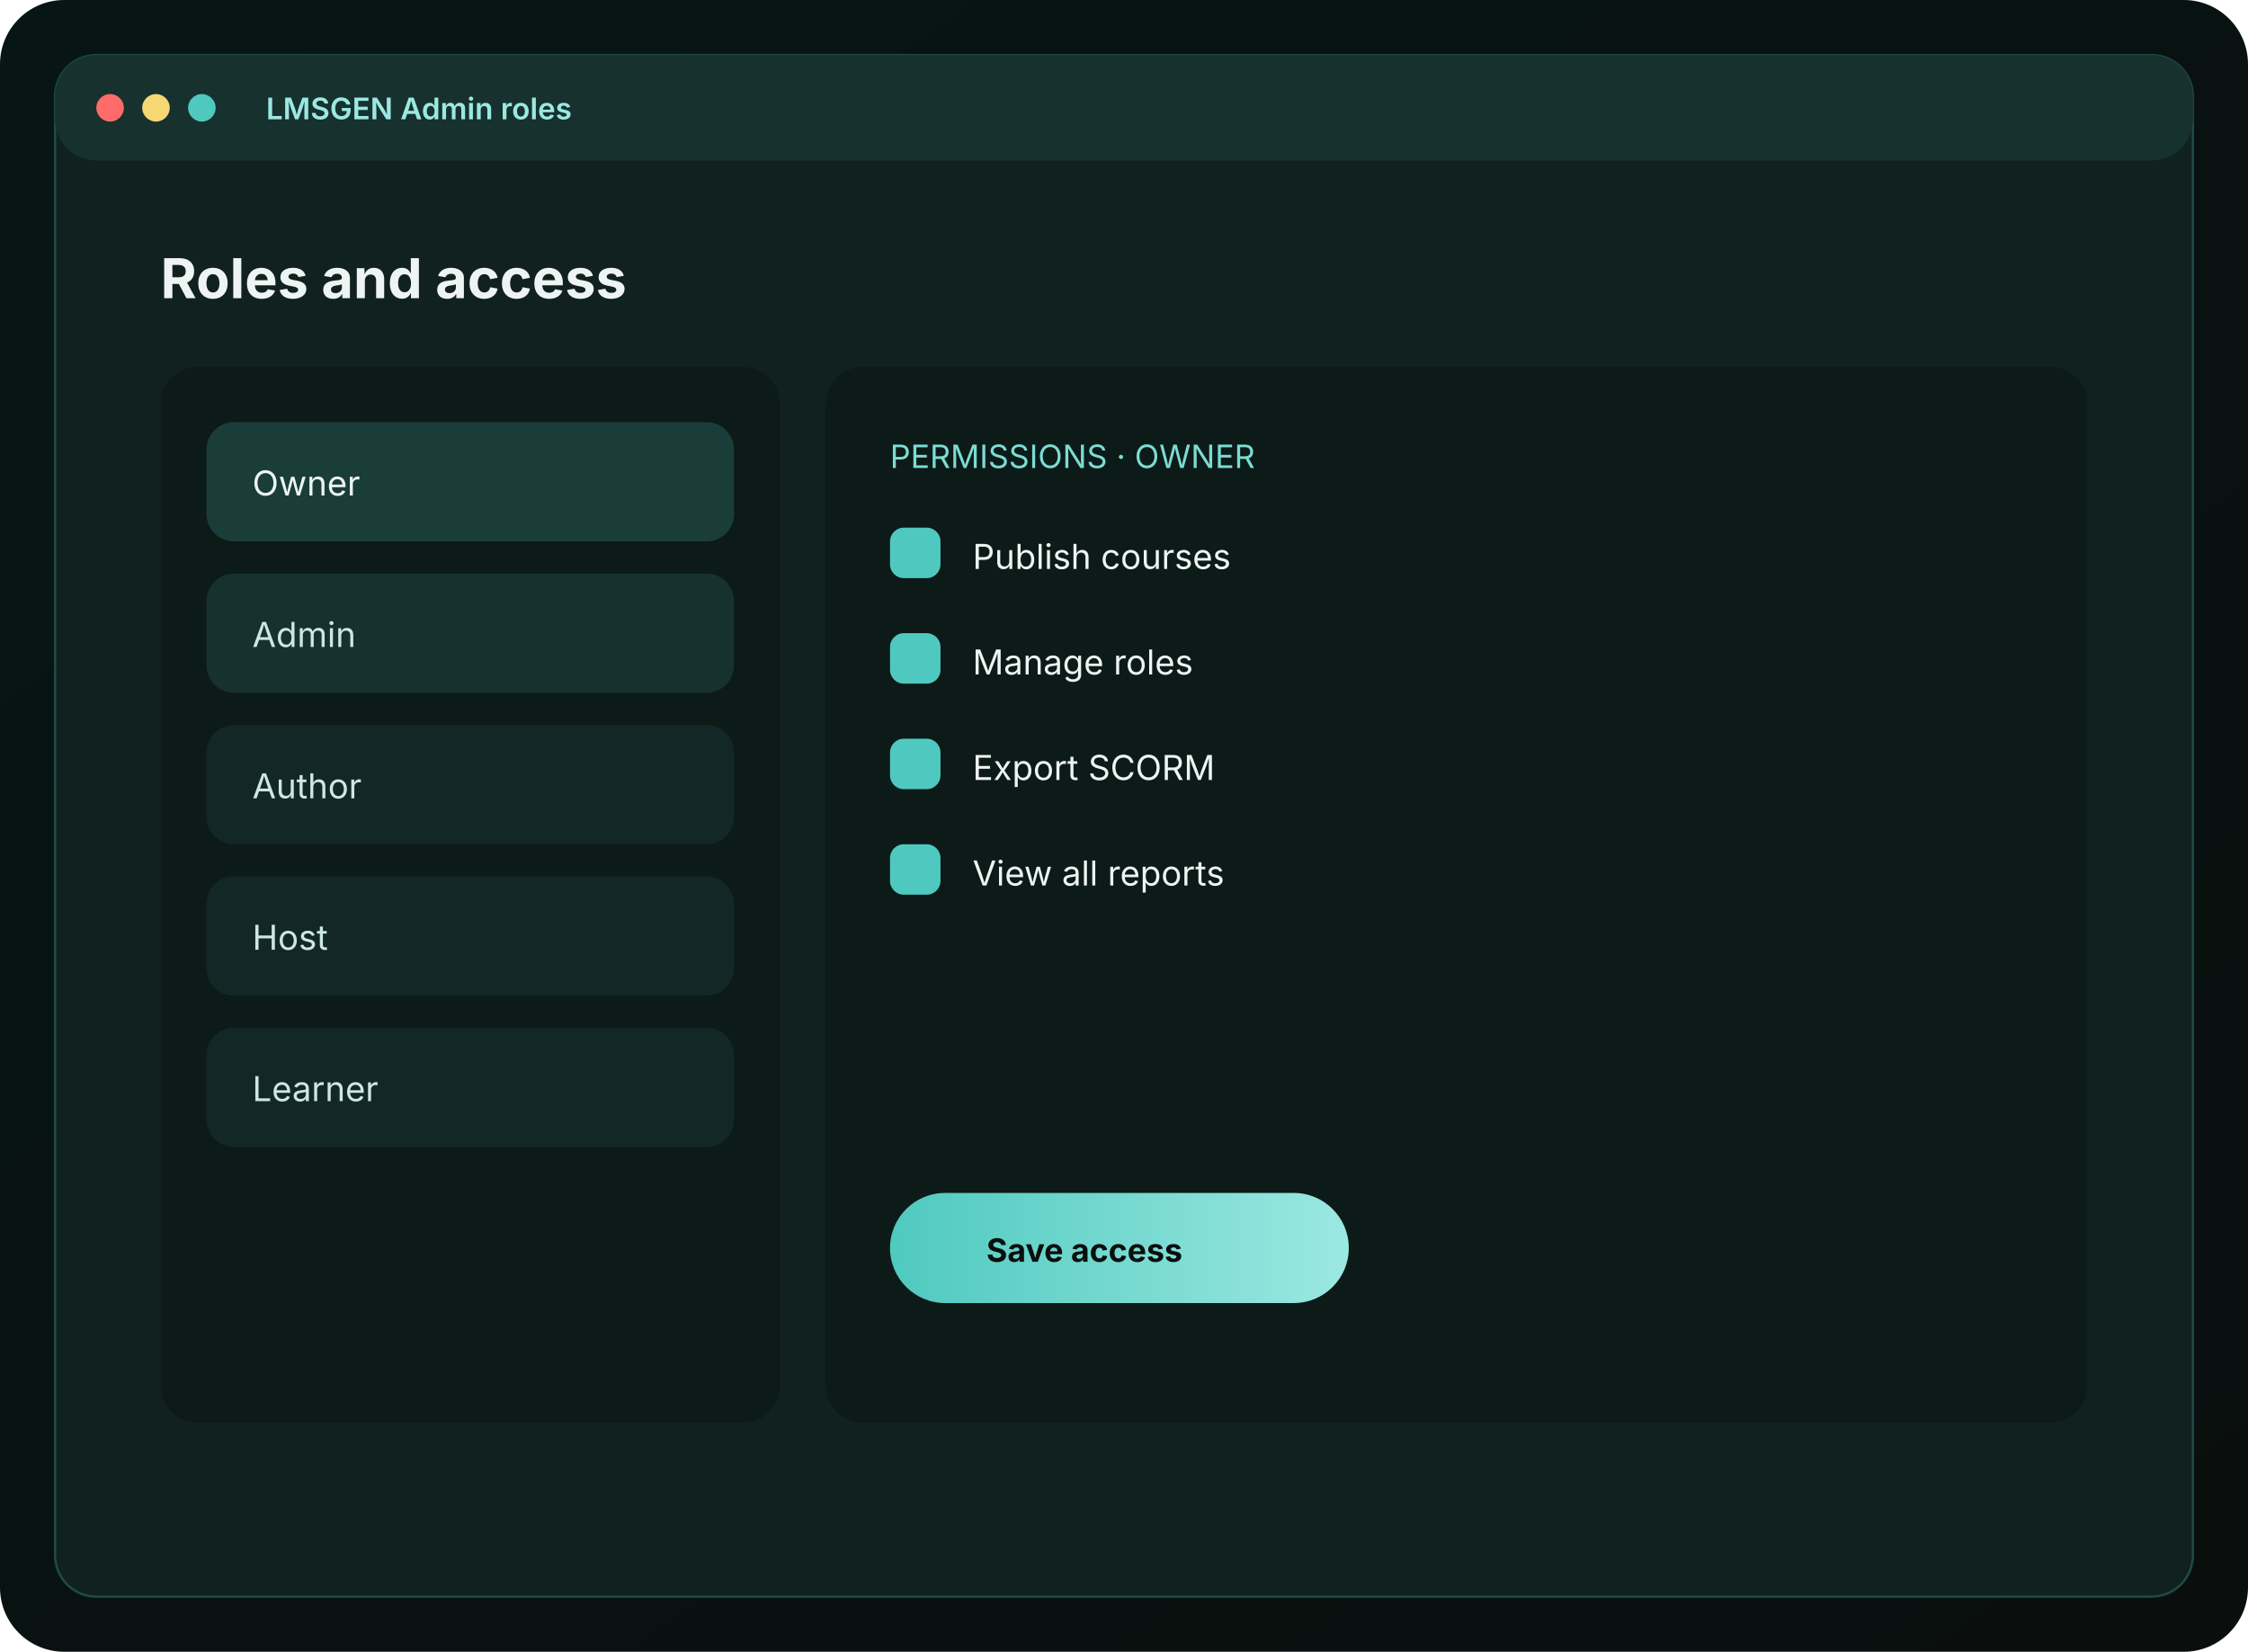
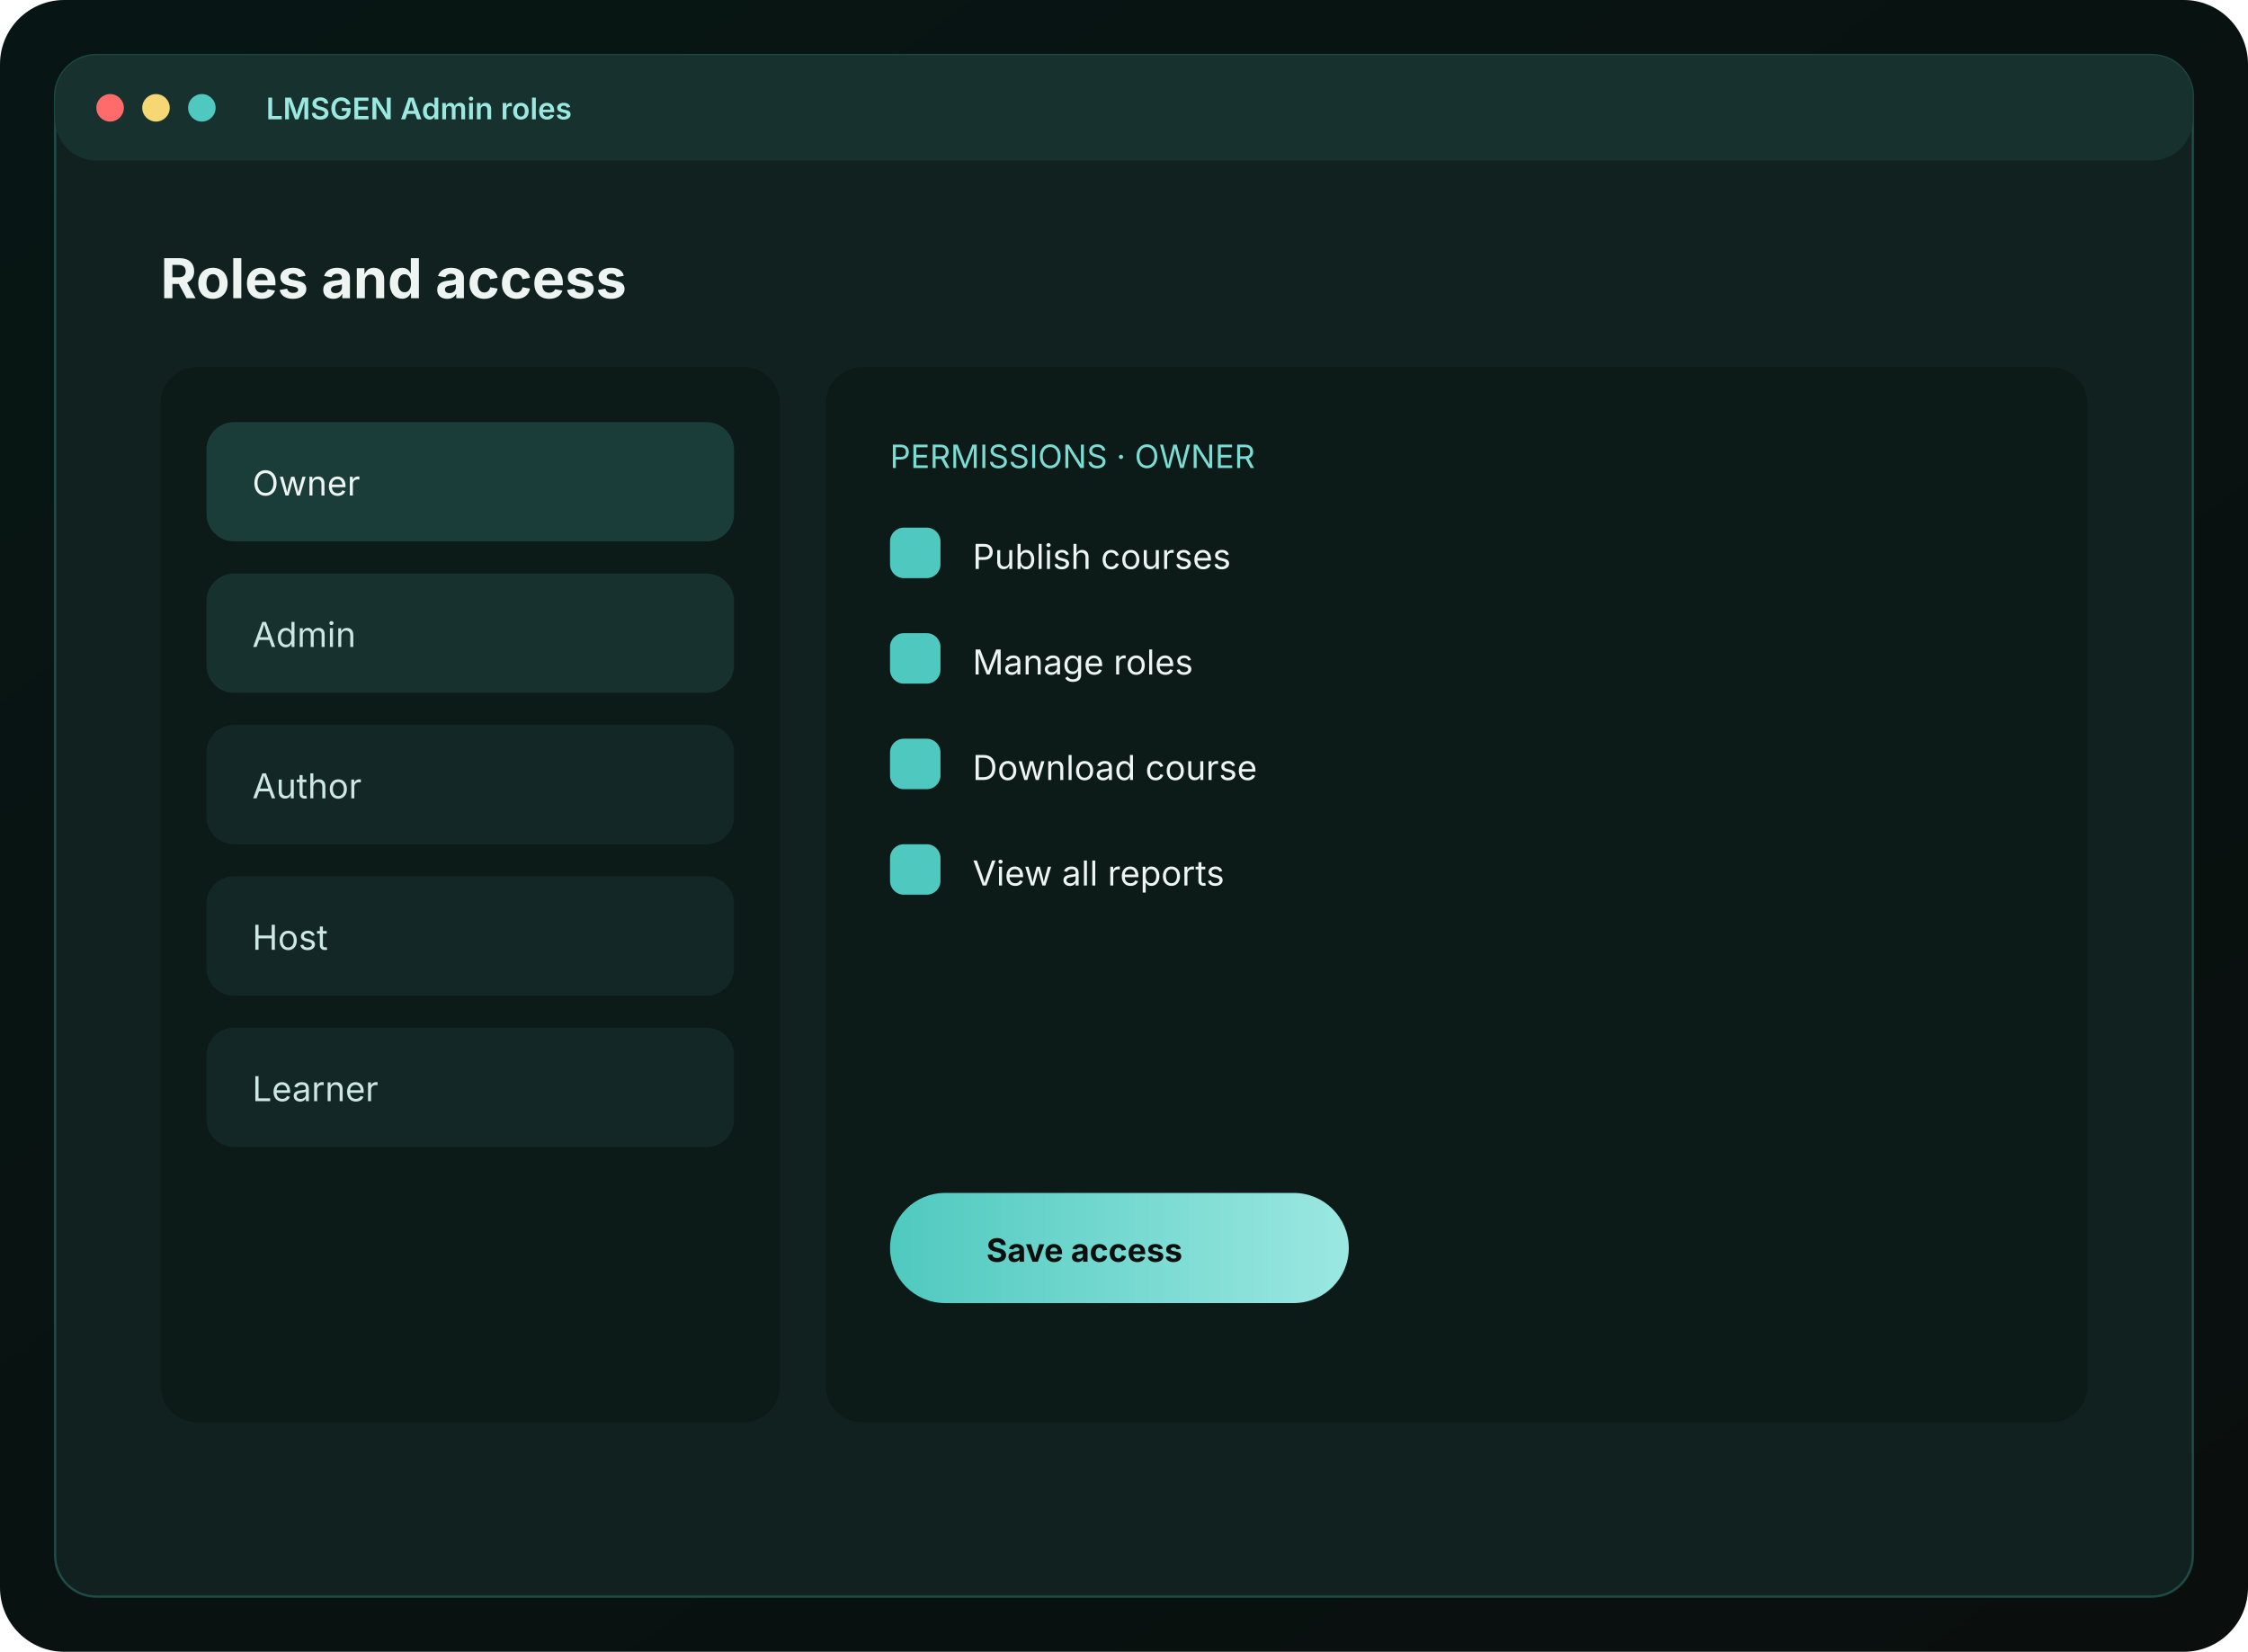
<svg xmlns="http://www.w3.org/2000/svg" width="980" height="720" viewBox="0 0 980 720" role="img" aria-label="LMSGEN Admin roles">
  <defs>
    <linearGradient id="bg" x1="0" y1="0" x2="1" y2="1">
      <stop offset="0" stop-color="#071614" />
      <stop offset="1" stop-color="#0A0F0E" />
    </linearGradient>
    <linearGradient id="teal" x1="0" y1="0" x2="1" y2="0">
      <stop offset="0" stop-color="#4FC9BF" />
      <stop offset="1" stop-color="#9BE8E1" />
    </linearGradient>
  </defs>
  <rect width="980" height="720" rx="28" fill="url(#bg)" />
  <rect x="24" y="24" width="932" height="672" rx="18" fill="#10211F" stroke="#4FC9BF" stroke-opacity="0.28" />
  <rect x="24" y="24" width="932" height="46" rx="18" fill="#16312E" />
  <circle cx="48" cy="47" r="6" fill="#FF6B6B" />
  <circle cx="68" cy="47" r="6" fill="#F7D774" />
  <circle cx="88" cy="47" r="6" fill="#4FC9BF" />
  <text x="116" y="52" fill="#9BE8E1" font-family="Inter,Arial,sans-serif" font-size="13" font-weight="600">LMSGEN  Admin roles</text>
  <text x="70" y="130" fill="#EDF4F2" font-family="Inter,Arial,sans-serif" font-size="24" font-weight="700">Roles and access</text>
  <rect x="70" y="160" width="270" height="460" rx="16" fill="#0C1A18" />
  <rect x="90" y="184" width="230" height="52" rx="12" fill="#1A3D39" />
  <text x="110" y="216" fill="#EDF4F2" font-family="Inter,Arial,sans-serif" font-size="15">Owner</text>
  <rect x="90" y="250" width="230" height="52" rx="12" fill="#16312E" />
  <text x="110" y="282" fill="#CDE7E3" font-family="Inter,Arial,sans-serif" font-size="15">Admin</text>
  <rect x="90" y="316" width="230" height="52" rx="12" fill="#132826" />
  <text x="110" y="348" fill="#CDE7E3" font-family="Inter,Arial,sans-serif" font-size="15">Author</text>
  <rect x="90" y="382" width="230" height="52" rx="12" fill="#132826" />
  <text x="110" y="414" fill="#CDE7E3" font-family="Inter,Arial,sans-serif" font-size="15">Host</text>
  <rect x="90" y="448" width="230" height="52" rx="12" fill="#132826" />
  <text x="110" y="480" fill="#CDE7E3" font-family="Inter,Arial,sans-serif" font-size="15">Learner</text>
  <rect x="360" y="160" width="550" height="460" rx="16" fill="#0C1A18" />
  <text x="388" y="204" fill="#7BDCD3" font-family="Inter,Arial,sans-serif" font-size="14">PERMISSIONS  ·  OWNER</text>
  <rect x="388" y="230" width="22" height="22" rx="6" fill="#4FC9BF" />
  <text x="424" y="248" fill="#EDF4F2" font-family="Inter,Arial,sans-serif" font-size="15">Publish courses</text>
  <rect x="388" y="276" width="22" height="22" rx="6" fill="#4FC9BF" />
  <text x="424" y="294" fill="#EDF4F2" font-family="Inter,Arial,sans-serif" font-size="15">Manage roles</text>
  <rect x="388" y="322" width="22" height="22" rx="6" fill="#4FC9BF" />
-   <text x="424" y="340" fill="#EDF4F2" font-family="Inter,Arial,sans-serif" font-size="15">Export SCORM</text>
+   <text x="424" y="340" fill="#EDF4F2" font-family="Inter,Arial,sans-serif" font-size="15">Download course</text>
  <rect x="388" y="368" width="22" height="22" rx="6" fill="#4FC9BF" />
  <text x="424" y="386" fill="#EDF4F2" font-family="Inter,Arial,sans-serif" font-size="15">View all reports</text>
  <rect x="388" y="520" width="200" height="48" rx="24" fill="url(#teal)" />
  <text x="430" y="550" fill="#0A0F0E" font-family="Inter,Arial,sans-serif" font-size="14" font-weight="700">Save access</text>
</svg>
